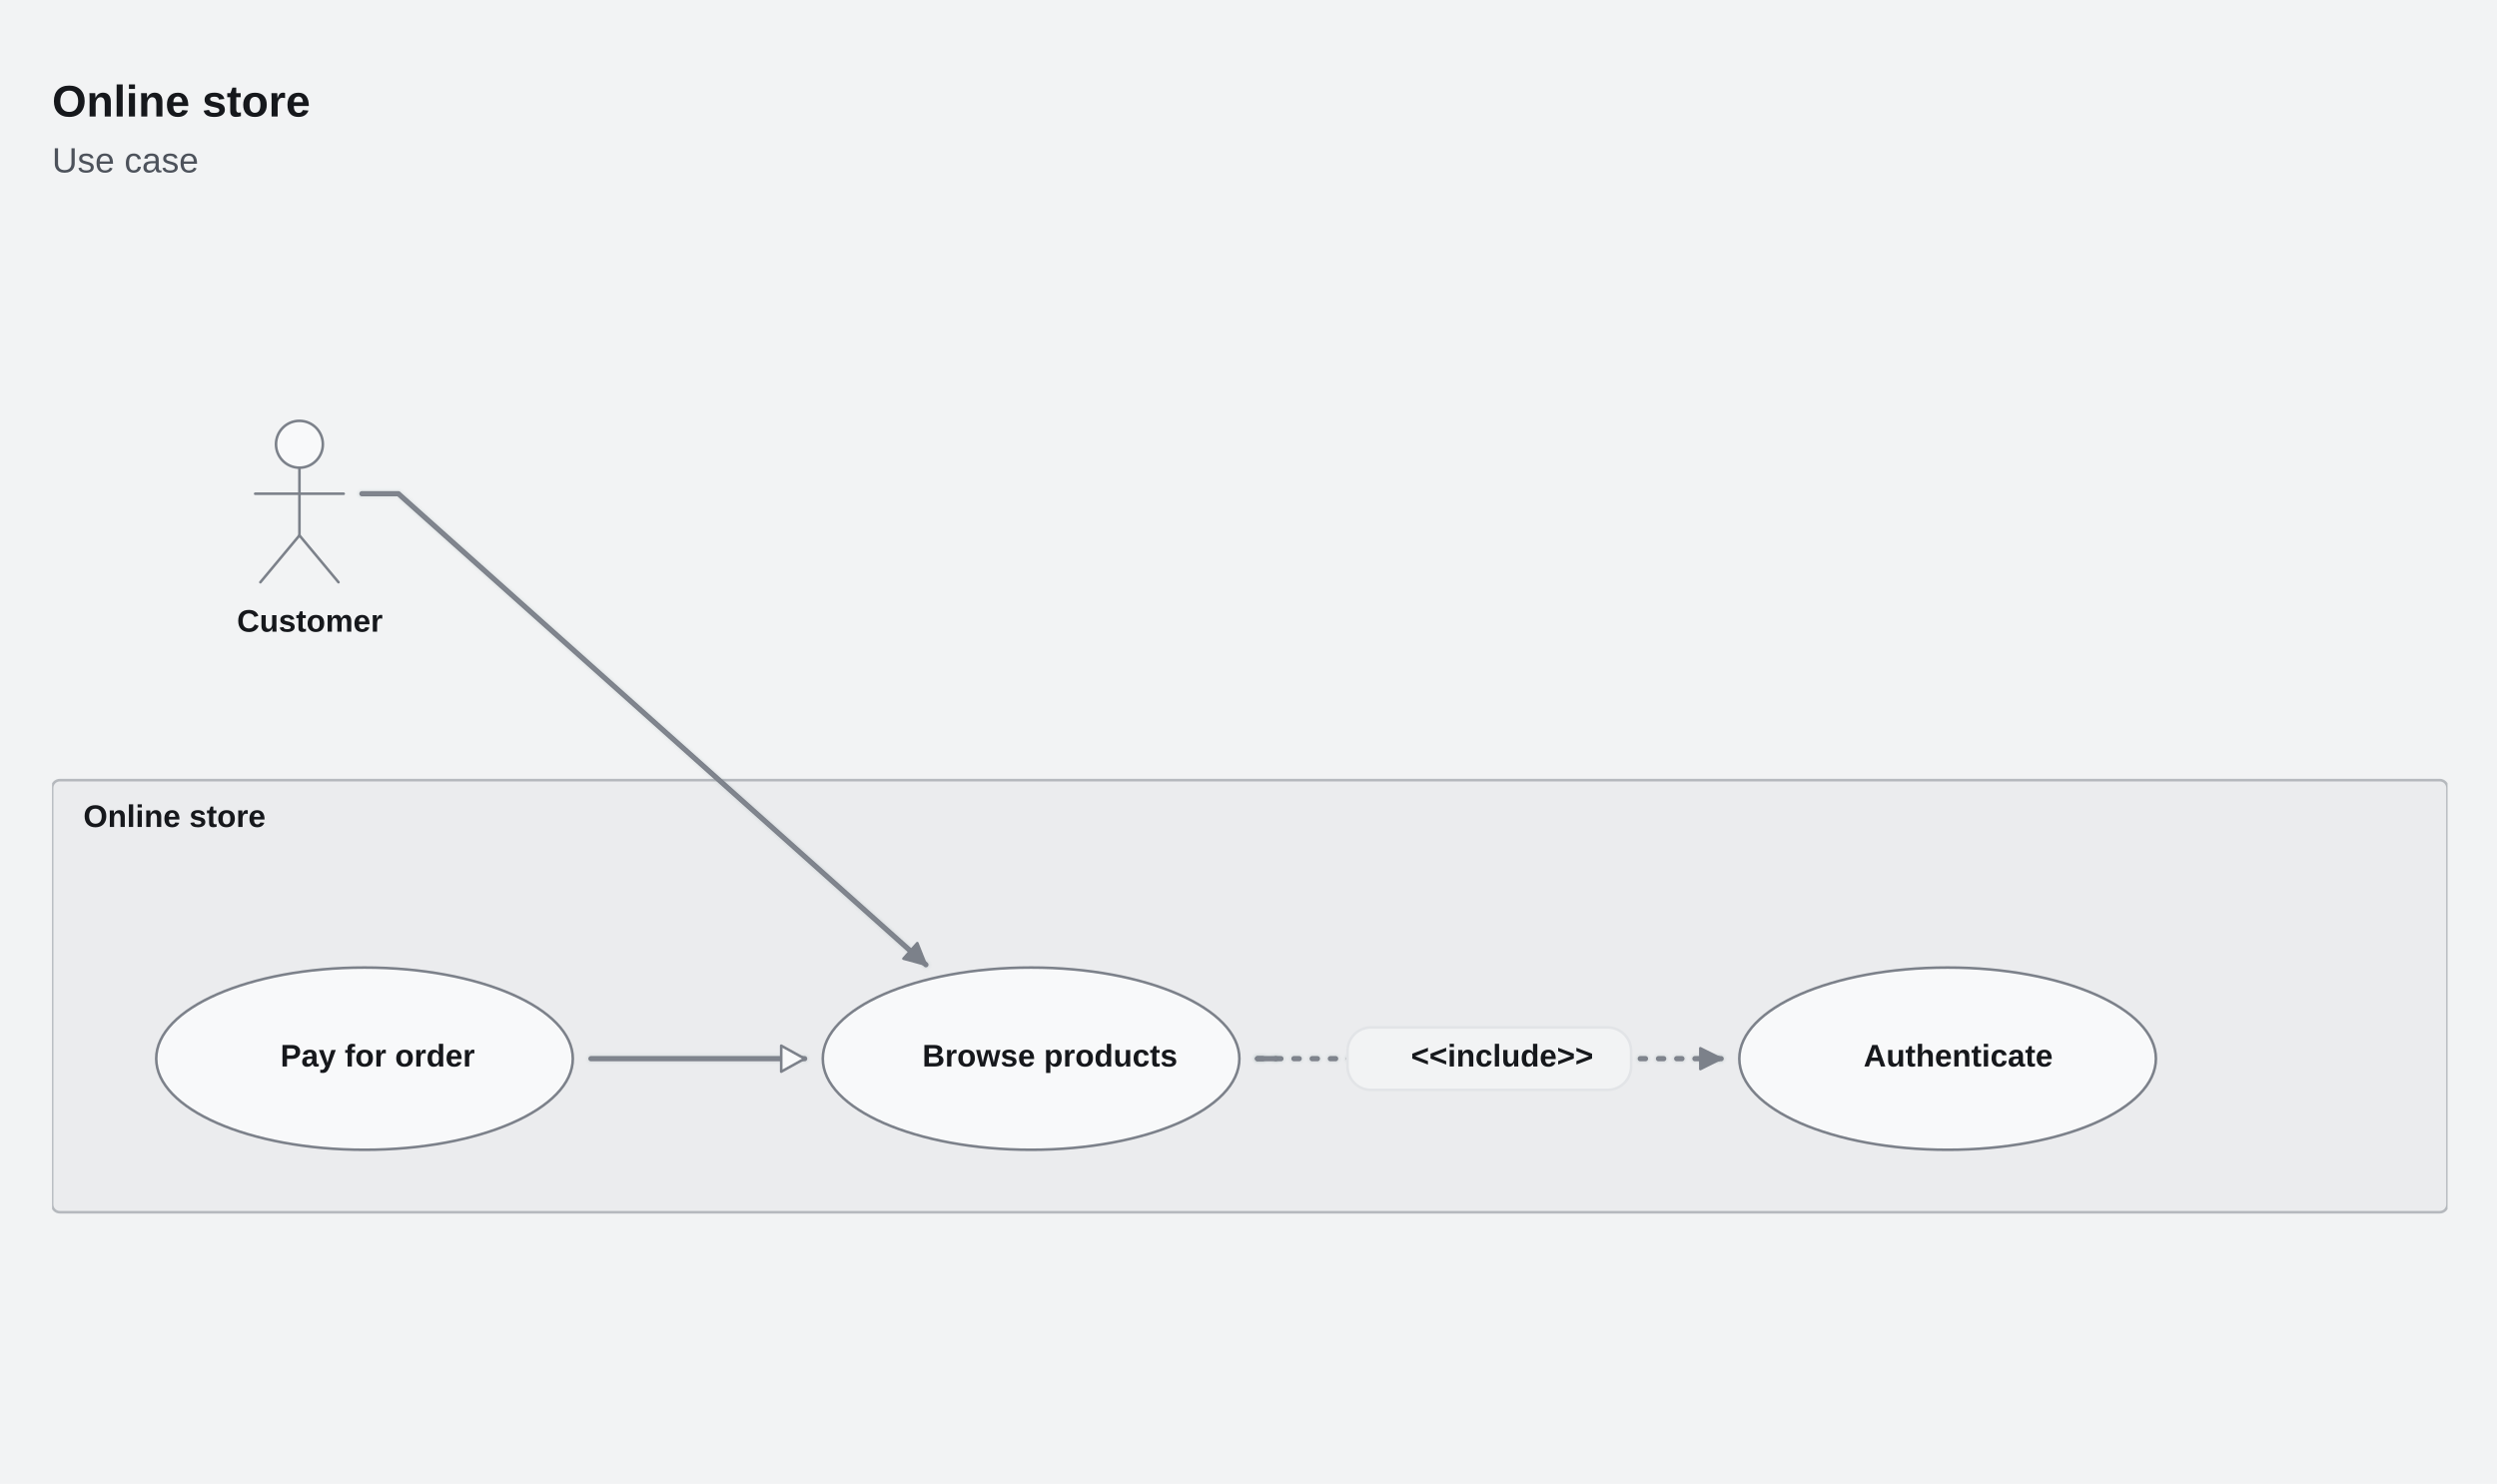
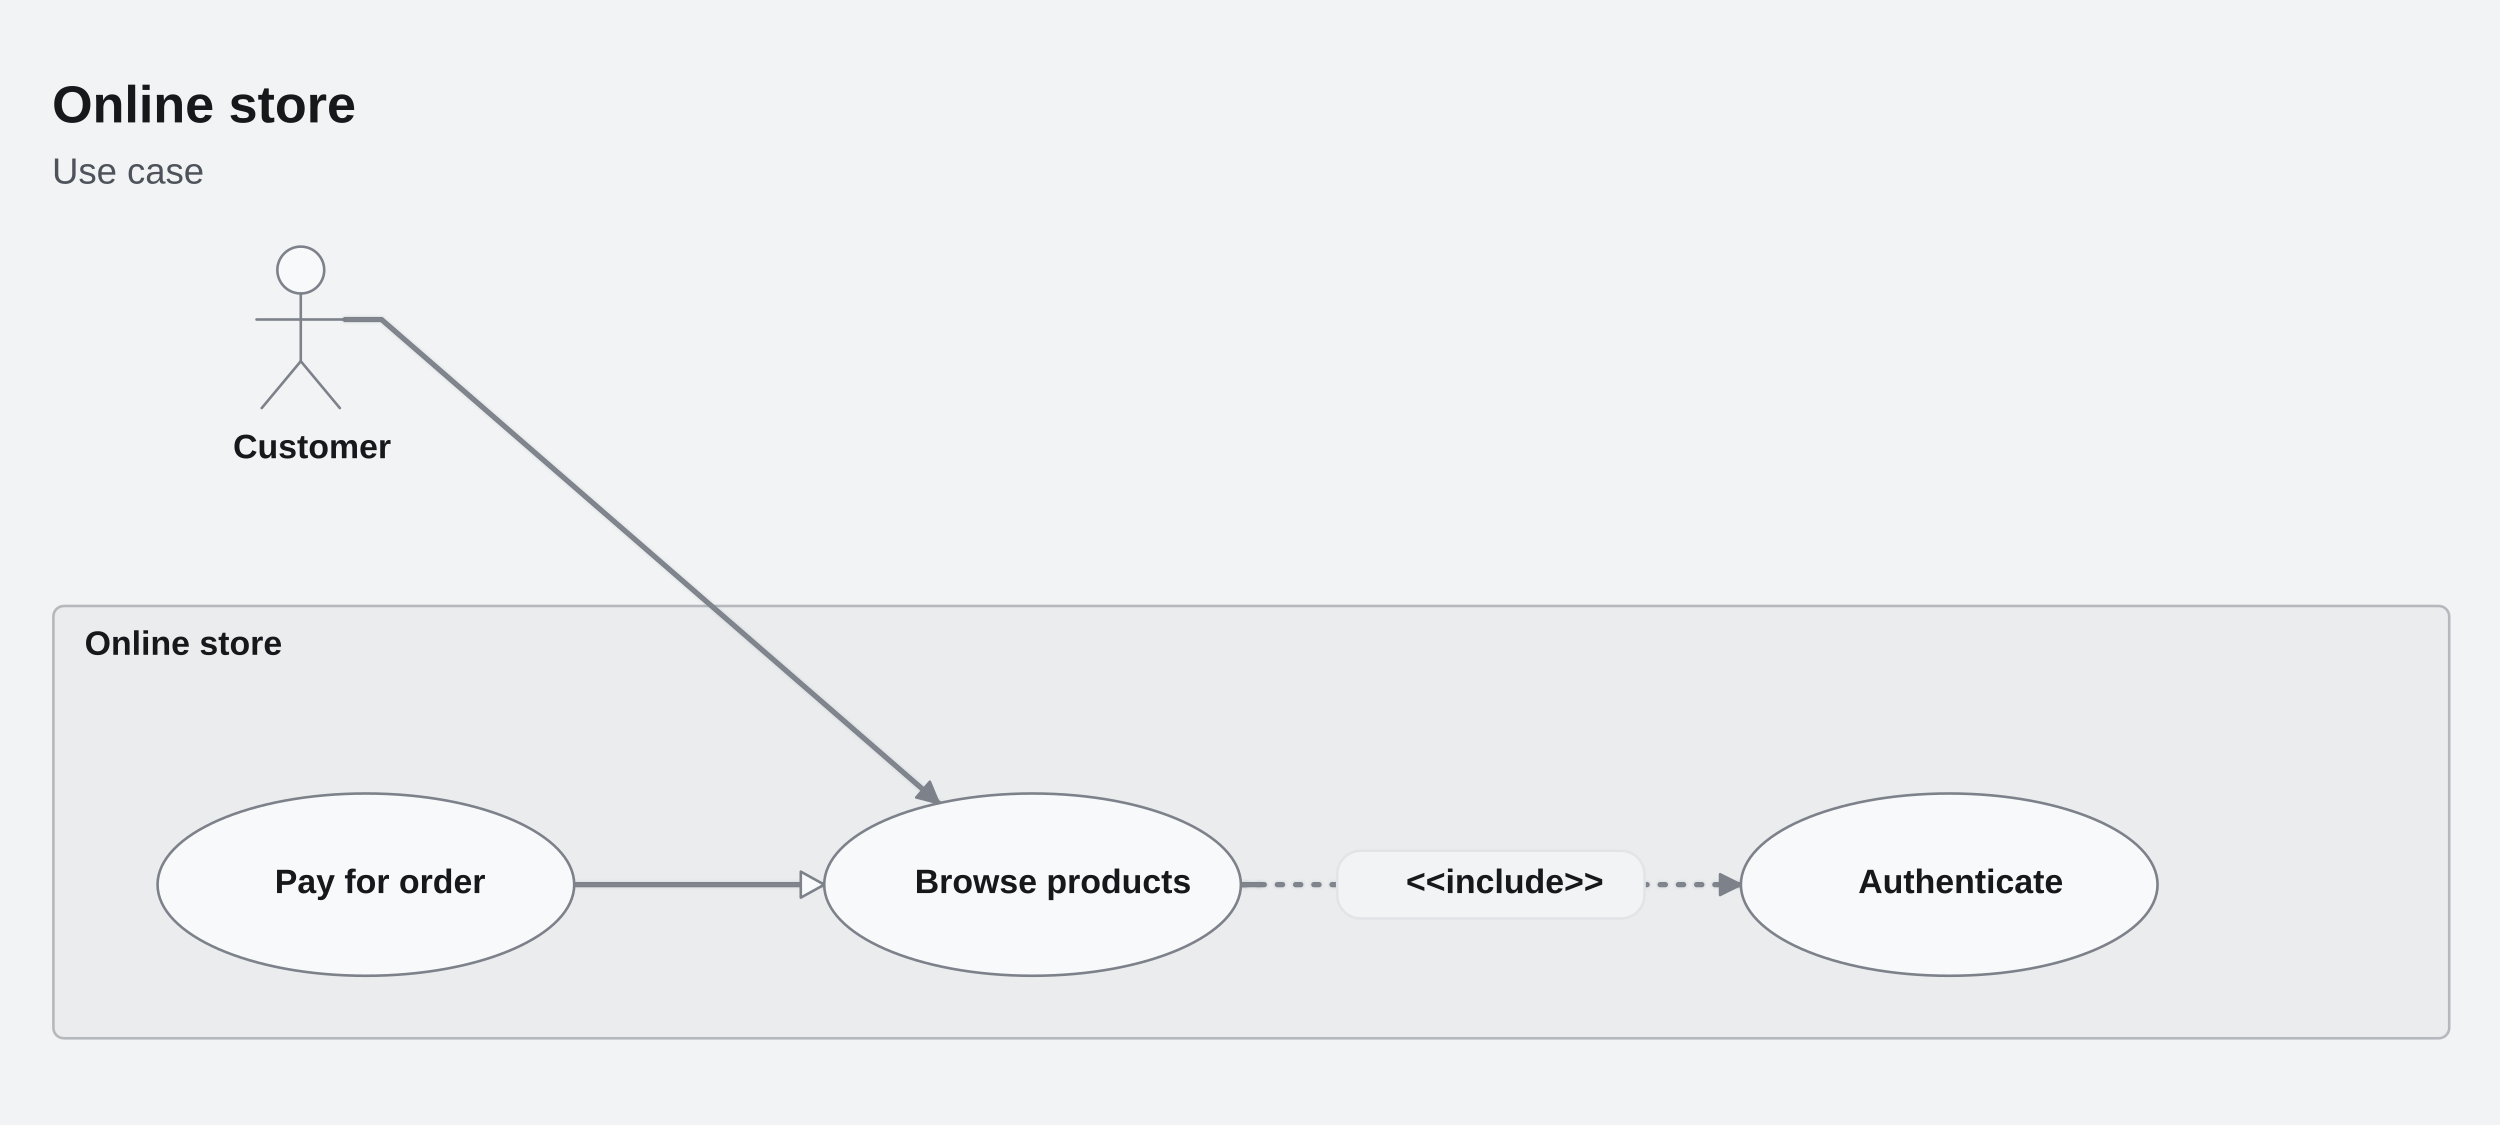
- <svg xmlns="http://www.w3.org/2000/svg" width="959" height="570" viewBox="12 0 959 570" stroke-linecap="round" stroke-linejoin="round" style="max-width:100%;height:auto;display:block" role="img" aria-label="Online store" aria-labelledby="cfx-mm-usecase-l-title" aria-describedby="cfx-mm-usecase-l-description">
+ <svg xmlns="http://www.w3.org/2000/svg" width="960" height="432" viewBox="12 0 960 432" stroke-linecap="round" stroke-linejoin="round" style="max-width:100%;height:auto;display:block" role="img" aria-label="Online store" aria-labelledby="cfx-mm-usecase-l-title" aria-describedby="cfx-mm-usecase-l-description">
  <defs>
    <clipPath id="cfx-mm-usecase-l-clip-1" clipPathUnits="userSpaceOnUse">
-       <rect x="32" y="32" width="920" height="506" />
+       <rect x="32" y="32" width="921" height="368" />
    </clipPath>
    <clipPath id="cfx-mm-usecase-l-clip-10" clipPathUnits="userSpaceOnUse">
-       <rect x="32" y="83.65" width="920" height="454.35" />
+       <rect x="32" y="88.2" width="921" height="311.8" />
    </clipPath>
  </defs>
-   <rect x="0" y="0" width="984" height="570" rx="0" data-cfx-role="background" fill="#F2F3F4" stroke="none" stroke-width="1" />
+   <rect x="0" y="0" width="985" height="432" rx="0" data-cfx-role="background" fill="#F2F3F4" stroke="none" stroke-width="1" />
  <g clip-path="url(#cfx-mm-usecase-l-clip-1)">
-     <g data-cfx-role="frame-heading-source" data-cfx-authored-font-request="Calibri, Carlito, Segoe UI, Arial, system-ui, sans-serif|700|normal|17|">
+     <g data-cfx-role="frame-heading-source" data-cfx-authored-font-request="Calibri, Carlito, Segoe UI, Arial, system-ui, sans-serif|600|normal|20|">
      <g data-cfx-role="frame-heading">
-         <text x="32" y="44.75" font-family="Calibri, Carlito, Segoe UI, Arial, system-ui, sans-serif" font-size="17" font-weight="700" font-style="normal" fill="#16181C" xml:space="preserve" style="white-space:pre;font-language-override:normal;font-palette:normal">Online store</text>
+         <text x="32" y="47" font-family="Calibri, Carlito, Segoe UI, Arial, system-ui, sans-serif" font-size="20" font-weight="600" font-style="normal" fill="#16181C" xml:space="preserve" style="white-space:pre;font-language-override:normal;font-palette:normal">Online store</text>
      </g>
    </g>
-     <g data-cfx-role="frame-heading-source" data-cfx-authored-font-request="Calibri, Carlito, Segoe UI, Arial, system-ui, sans-serif|400|normal|13.5|">
+     <g data-cfx-role="frame-heading-source" data-cfx-authored-font-request="Calibri, Carlito, Segoe UI, Arial, system-ui, sans-serif|400|normal|14|">
      <g data-cfx-role="frame-heading">
-         <text x="32" y="66.225" font-family="Calibri, Carlito, Segoe UI, Arial, system-ui, sans-serif" font-size="13.5" font-weight="400" font-style="normal" fill="#4D525B" xml:space="preserve" style="white-space:pre;font-language-override:normal;font-palette:normal">Use case</text>
+         <text x="32" y="70.5" font-family="Calibri, Carlito, Segoe UI, Arial, system-ui, sans-serif" font-size="14" font-weight="400" font-style="normal" fill="#4D525B" xml:space="preserve" style="white-space:pre;font-language-override:normal;font-palette:normal">Use case</text>
      </g>
    </g>
  </g>
  <g id="cfx-mm-usecase-l-node-9" data-cfx-source-id="mermaid-flowchart" data-cfx-role="topology" class="cfx-topology" data-canvas-surface-style="Plain" data-cfx-active-scenario="" data-cfx-map-background-style="Dots" data-cfx-projection="" data-cfx-scenario-count="0" data-cfx-scenario-ids="" data-cfx-scenarios="[]" data-cfx-viewport="" data-chart-id="mermaid-flowchart" data-fit-content-to-viewport="false" data-header-style="Standard" data-layout-direction="LeftToRight" data-layout-mode="Swimlane" data-node-surface-style="Card" data-visual-style="Default">
    <g clip-path="url(#cfx-mm-usecase-l-clip-10)">
      <g id="cfx-mm-usecase-l-node-11" data-cfx-source-id="Store" data-cfx-role="topology-group" class="cfx-topology__group cfx-mermaid-subgraph" data-cfx-meta-mermaid-direction="None" data-cfx-meta-mermaid-id="Store" data-cfx-meta-mermaid-nodes="Browse,Pay,Authenticate" data-cfx-meta-mermaid-order="0" data-cfx-meta-mermaid-source-line="7" data-cfx-meta-mermaid-title="Online store" data-cfx-selected="false" data-cfx-status="Unknown" data-group-applied-layout-policy="Auto" data-group-color="" data-group-id="Store" data-group-label="Online store" data-group-layout-direction="" data-group-layout-policy="Auto" data-group-symbol="" data-parent-group-id="" data-scenario-ids="" data-scenario-step-indices="">
-         <rect x="32" y="299.65" width="920" height="166" rx="3" data-cfx-role="topology-group-surface" fill="rgba(124,129,138,0.059)" stroke="rgba(124,129,138,0.502)" stroke-width="1" />
+         <rect x="32.5" y="232.7" width="920" height="166" rx="4" data-cfx-role="topology-group-surface" fill="rgba(124,129,138,0.059)" stroke="rgba(124,129,138,0.502)" stroke-width="1" />
        <g data-cfx-role="topology-group-label">
-           <text x="44" y="317.65" font-family="Calibri, Carlito, Segoe UI, Arial, system-ui, sans-serif" font-size="12" font-weight="600" font-style="normal" fill="#16181C" xml:space="preserve" style="white-space:pre;font-language-override:normal;font-palette:normal">Online store</text>
+           <text x="44.5" y="251.45" font-family="Calibri, Carlito, Segoe UI, Arial, system-ui, sans-serif" font-size="13" font-weight="600" font-style="normal" fill="#16181C" xml:space="preserve" style="white-space:pre;font-language-override:normal;font-palette:normal">Online store</text>
        </g>
      </g>
-       <g id="cfx-mm-usecase-l-node-15" data-cfx-source-id="mermaid-edge-0" data-cfx-role="topology-edge" class="cfx-topology__edge" data-cfx-meta-mermaid-operator="--&gt;" data-cfx-meta-mermaid-order="0" data-cfx-meta-mermaid-source="Customer" data-cfx-meta-mermaid-source-column="1" data-cfx-meta-mermaid-source-line="12" data-cfx-meta-mermaid-target="Browse" data-cfx-selected="false" data-cfx-status="Unknown" data-direction="Forward" data-edge-color="" data-edge-dash-pattern="" data-edge-emphasis="Normal" data-edge-id="mermaid-edge-0" data-edge-kind="Dependency" data-edge-label="" data-edge-layout-inference="none" data-edge-line-style="Solid" data-edge-minimum-rank-span="1" data-edge-muted="false" data-edge-render-order="0" data-edge-routing-priority="0" data-edge-secondary-label="" data-edge-tertiary-label="" data-label-offset-x="0" data-label-offset-y="0" data-route-candidate-count="1" data-route-corridor="default" data-route-curve="Straight" data-route-end-x="367.6030178665661" data-route-end-y="370.5753287121187" data-route-fallback-reason="not-obstacle-aware" data-route-label-obstacle-hits="0" data-route-lane="0" data-route-obstacle-count="4" data-route-obstacle-hits="0" data-route-offset="0" data-route-overlap-score="0" data-route-segment-count="2" data-route-start-x="151" data-route-start-y="189.65" data-route-strategy="Straight" data-scenario-ids="" data-scenario-step-indices="" data-source-group-id="" data-source-label="" data-source-marker="None" data-source-node-id="Customer" data-source-port="Auto" data-source-port-id="" data-target-group-id="Store" data-target-label="" data-target-marker="Arrow" data-target-node-id="Browse" data-target-port="Auto" data-target-port-id="" data-waypoint-count="0">
-         <path d="M 151 189.65 L 165 189.65 L 367.603 370.575" data-cfx-role="topology-edge-line-ambient-halo" fill="none" stroke="rgba(124,129,138,0.016)" stroke-width="4.4" />
-         <path d="M 151 189.65 L 165 189.65 L 367.603 370.575" data-cfx-role="topology-edge-line-halo" fill="none" stroke="rgba(124,129,138,0.055)" stroke-width="3.2" />
-         <path d="M 151 189.65 L 165 189.65 L 367.603 370.575" data-cfx-role="topology-edge-line" fill="none" stroke="#7C818A" stroke-width="2" />
-         <path d="M 151 189.65 L 165 189.65 L 367.603 370.575" data-cfx-role="topology-edge-line-highlight" fill="none" stroke="rgba(255,255,255,0.035)" stroke-width="1" />
-         <path d="M 367.603 370.575 L 364.3 362.263 L 358.972 368.23 Z" data-cfx-role="topology-marker" fill="#7C818A" stroke="#7C818A" stroke-width="1" fill-rule="evenodd" />
+       <g id="cfx-mm-usecase-l-node-15" data-cfx-source-id="mermaid-edge-0" data-cfx-role="topology-edge" class="cfx-topology__edge" data-cfx-meta-mermaid-operator="--&gt;" data-cfx-meta-mermaid-order="0" data-cfx-meta-mermaid-source="Customer" data-cfx-meta-mermaid-source-column="1" data-cfx-meta-mermaid-source-line="12" data-cfx-meta-mermaid-target="Browse" data-cfx-selected="false" data-cfx-status="Unknown" data-direction="Forward" data-edge-color="" data-edge-dash-pattern="" data-edge-emphasis="Normal" data-edge-id="mermaid-edge-0" data-edge-kind="Dependency" data-edge-label="" data-edge-layout-inference="none" data-edge-line-style="Solid" data-edge-minimum-rank-span="1" data-edge-muted="false" data-edge-render-order="0" data-edge-routing-priority="0" data-edge-secondary-label="" data-edge-tertiary-label="" data-label-offset-x="0" data-label-offset-y="0" data-route-candidate-count="1" data-route-corridor="default" data-route-curve="Straight" data-route-end-x="372.48552253533876" data-route-end-y="308.439433560674" data-route-fallback-reason="not-obstacle-aware" data-route-label-obstacle-hits="0" data-route-lane="0" data-route-obstacle-count="4" data-route-obstacle-hits="0" data-route-offset="0" data-route-overlap-score="0" data-route-segment-count="2" data-route-start-x="144.5" data-route-start-y="122.7" data-route-strategy="Straight" data-scenario-ids="" data-scenario-step-indices="" data-source-group-id="" data-source-label="" data-source-marker="None" data-source-node-id="Customer" data-source-port="Auto" data-source-port-id="" data-target-group-id="Store" data-target-label="" data-target-marker="Arrow" data-target-node-id="Browse" data-target-port="Auto" data-target-port-id="" data-waypoint-count="0">
+         <path d="M 144.5 122.7 L 158.5 122.7 L 372.486 308.439" data-cfx-role="topology-edge-line-ambient-halo" fill="none" stroke="rgba(124,129,138,0.016)" stroke-width="4.4" />
+         <path d="M 144.5 122.7 L 158.5 122.7 L 372.486 308.439" data-cfx-role="topology-edge-line-halo" fill="none" stroke="rgba(124,129,138,0.055)" stroke-width="3.2" />
+         <path d="M 144.5 122.7 L 158.5 122.7 L 372.486 308.439" data-cfx-role="topology-edge-line" fill="none" stroke="#7C818A" stroke-width="2" />
+         <path d="M 144.5 122.7 L 158.5 122.7 L 372.486 308.439" data-cfx-role="topology-edge-line-highlight" fill="none" stroke="rgba(255,255,255,0.035)" stroke-width="1" />
+         <path d="M 372.486 308.439 L 369.066 300.175 L 363.822 306.216 Z" data-cfx-role="topology-marker" fill="#7C818A" stroke="#7C818A" stroke-width="1" fill-rule="evenodd" />
      </g>
-       <g id="cfx-mm-usecase-l-node-22" data-cfx-source-id="mermaid-edge-1" data-cfx-role="topology-edge" class="cfx-topology__edge" data-cfx-meta-mermaid-label="&lt;&lt;include&gt;&gt;" data-cfx-meta-mermaid-operator="-.-&gt;" data-cfx-meta-mermaid-order="1" data-cfx-meta-mermaid-source="Browse" data-cfx-meta-mermaid-source-column="1" data-cfx-meta-mermaid-source-line="13" data-cfx-meta-mermaid-target="Authenticate" data-cfx-selected="false" data-cfx-status="Unknown" data-direction="Forward" data-edge-color="" data-edge-dash-pattern="" data-edge-emphasis="Normal" data-edge-id="mermaid-edge-1" data-edge-kind="Dependency" data-edge-label="&lt;&lt;include&gt;&gt;" data-edge-layout-inference="none" data-edge-line-style="Dotted" data-edge-minimum-rank-span="2" data-edge-muted="false" data-edge-render-order="1" data-edge-routing-priority="0" data-edge-secondary-label="" data-edge-tertiary-label="" data-label-offset-x="0" data-label-offset-y="0" data-route-candidate-count="1" data-route-corridor="default" data-route-curve="Straight" data-route-end-x="673.032335485727" data-route-end-y="406.65" data-route-fallback-reason="not-obstacle-aware" data-route-label-obstacle-hits="0" data-route-lane="0" data-route-obstacle-count="3" data-route-obstacle-hits="0" data-route-offset="0" data-route-overlap-score="0" data-route-segment-count="1" data-route-start-x="494.9576645142732" data-route-start-y="406.65" data-route-strategy="Straight" data-scenario-ids="" data-scenario-step-indices="" data-source-group-id="Store" data-source-label="" data-source-marker="None" data-source-node-id="Browse" data-source-port="Auto" data-source-port-id="" data-target-group-id="Store" data-target-label="" data-target-marker="Arrow" data-target-node-id="Authenticate" data-target-port="Auto" data-target-port-id="" data-waypoint-count="0">
-         <path d="M 494.958 406.65 L 673.032 406.65" data-cfx-role="topology-edge-line-ambient-halo" fill="none" stroke="rgba(124,129,138,0.016)" stroke-width="4.4" stroke-dasharray="2 5" />
-         <path d="M 494.958 406.65 L 673.032 406.65" data-cfx-role="topology-edge-line-halo" fill="none" stroke="rgba(124,129,138,0.055)" stroke-width="3.2" stroke-dasharray="2 5" />
-         <path d="M 494.958 406.65 L 673.032 406.65" data-cfx-role="topology-edge-line" fill="none" stroke="#7C818A" stroke-width="2" stroke-dasharray="2 5" />
-         <path d="M 494.958 406.65 L 673.032 406.65" data-cfx-role="topology-edge-line-highlight" fill="none" stroke="rgba(255,255,255,0.035)" stroke-width="1" stroke-dasharray="2 5" />
-         <path d="M 494.958 406.65 L 501.958 406.65" data-cfx-role="topology-edge-endpoint-connector" fill="none" stroke="rgba(124,129,138,0.016)" stroke-width="4.4" />
-         <path d="M 494.958 406.65 L 501.958 406.65" data-cfx-role="topology-edge-endpoint-connector" fill="none" stroke="rgba(124,129,138,0.055)" stroke-width="3.2" />
-         <path d="M 494.958 406.65 L 501.958 406.65" data-cfx-role="topology-edge-endpoint-connector" fill="none" stroke="#7C818A" stroke-width="2" />
-         <path d="M 494.958 406.65 L 501.958 406.65" data-cfx-role="topology-edge-endpoint-connector" fill="none" stroke="rgba(255,255,255,0.035)" stroke-width="1" />
-         <path d="M 673.032 406.65 L 666.032 406.65" data-cfx-role="topology-edge-endpoint-connector" fill="none" stroke="rgba(124,129,138,0.016)" stroke-width="4.4" />
-         <path d="M 673.032 406.65 L 666.032 406.65" data-cfx-role="topology-edge-endpoint-connector" fill="none" stroke="rgba(124,129,138,0.055)" stroke-width="3.2" />
-         <path d="M 673.032 406.65 L 666.032 406.65" data-cfx-role="topology-edge-endpoint-connector" fill="none" stroke="#7C818A" stroke-width="2" />
-         <path d="M 673.032 406.65 L 666.032 406.65" data-cfx-role="topology-edge-endpoint-connector" fill="none" stroke="rgba(255,255,255,0.035)" stroke-width="1" />
-         <path d="M 673.032 406.65 L 665.032 402.65 L 665.032 410.65 Z" data-cfx-role="topology-marker" fill="#7C818A" stroke="#7C818A" stroke-width="1" fill-rule="evenodd" />
+       <g id="cfx-mm-usecase-l-node-22" data-cfx-source-id="mermaid-edge-1" data-cfx-role="topology-edge" class="cfx-topology__edge" data-cfx-meta-mermaid-label="&lt;&lt;include&gt;&gt;" data-cfx-meta-mermaid-operator="-.-&gt;" data-cfx-meta-mermaid-order="1" data-cfx-meta-mermaid-source="Browse" data-cfx-meta-mermaid-source-column="1" data-cfx-meta-mermaid-source-line="13" data-cfx-meta-mermaid-target="Authenticate" data-cfx-selected="false" data-cfx-status="Unknown" data-direction="Forward" data-edge-color="" data-edge-dash-pattern="" data-edge-emphasis="Normal" data-edge-id="mermaid-edge-1" data-edge-kind="Dependency" data-edge-label="&lt;&lt;include&gt;&gt;" data-edge-layout-inference="none" data-edge-line-style="Dotted" data-edge-minimum-rank-span="2" data-edge-muted="false" data-edge-render-order="1" data-edge-routing-priority="0" data-edge-secondary-label="" data-edge-tertiary-label="" data-label-offset-x="0" data-label-offset-y="0" data-route-candidate-count="1" data-route-corridor="default" data-route-curve="Straight" data-route-end-x="680.5" data-route-end-y="339.7" data-route-fallback-reason="not-obstacle-aware" data-route-label-obstacle-hits="0" data-route-lane="0" data-route-obstacle-count="3" data-route-obstacle-hits="0" data-route-offset="0" data-route-overlap-score="0" data-route-segment-count="1" data-route-start-x="488.5" data-route-start-y="339.7" data-route-strategy="Straight" data-scenario-ids="" data-scenario-step-indices="" data-source-group-id="Store" data-source-label="" data-source-marker="None" data-source-node-id="Browse" data-source-port="Auto" data-source-port-id="" data-target-group-id="Store" data-target-label="" data-target-marker="Arrow" data-target-node-id="Authenticate" data-target-port="Auto" data-target-port-id="" data-waypoint-count="0">
+         <path d="M 488.5 339.7 L 680.5 339.7" data-cfx-role="topology-edge-line-ambient-halo" fill="none" stroke="rgba(124,129,138,0.016)" stroke-width="4.4" stroke-dasharray="2 5" />
+         <path d="M 488.5 339.7 L 680.5 339.7" data-cfx-role="topology-edge-line-halo" fill="none" stroke="rgba(124,129,138,0.055)" stroke-width="3.2" stroke-dasharray="2 5" />
+         <path d="M 488.5 339.7 L 680.5 339.7" data-cfx-role="topology-edge-line" fill="none" stroke="#7C818A" stroke-width="2" stroke-dasharray="2 5" />
+         <path d="M 488.5 339.7 L 680.5 339.7" data-cfx-role="topology-edge-line-highlight" fill="none" stroke="rgba(255,255,255,0.035)" stroke-width="1" stroke-dasharray="2 5" />
+         <path d="M 488.5 339.7 L 495.5 339.7" data-cfx-role="topology-edge-endpoint-connector" fill="none" stroke="rgba(124,129,138,0.016)" stroke-width="4.4" />
+         <path d="M 488.5 339.7 L 495.5 339.7" data-cfx-role="topology-edge-endpoint-connector" fill="none" stroke="rgba(124,129,138,0.055)" stroke-width="3.2" />
+         <path d="M 488.5 339.7 L 495.5 339.7" data-cfx-role="topology-edge-endpoint-connector" fill="none" stroke="#7C818A" stroke-width="2" />
+         <path d="M 488.5 339.7 L 495.5 339.7" data-cfx-role="topology-edge-endpoint-connector" fill="none" stroke="rgba(255,255,255,0.035)" stroke-width="1" />
+         <path d="M 680.5 339.7 L 673.5 339.7" data-cfx-role="topology-edge-endpoint-connector" fill="none" stroke="rgba(124,129,138,0.016)" stroke-width="4.4" />
+         <path d="M 680.5 339.7 L 673.5 339.7" data-cfx-role="topology-edge-endpoint-connector" fill="none" stroke="rgba(124,129,138,0.055)" stroke-width="3.2" />
+         <path d="M 680.5 339.7 L 673.5 339.7" data-cfx-role="topology-edge-endpoint-connector" fill="none" stroke="#7C818A" stroke-width="2" />
+         <path d="M 680.5 339.7 L 673.5 339.7" data-cfx-role="topology-edge-endpoint-connector" fill="none" stroke="rgba(255,255,255,0.035)" stroke-width="1" />
+         <path d="M 680.5 339.7 L 672.5 335.7 L 672.5 343.7 Z" data-cfx-role="topology-marker" fill="#7C818A" stroke="#7C818A" stroke-width="1" fill-rule="evenodd" />
      </g>
-       <g id="cfx-mm-usecase-l-node-37" data-cfx-source-id="mermaid-edge-2" data-cfx-role="topology-edge" class="cfx-topology__edge" data-cfx-meta-mermaid-operator="--|&gt;" data-cfx-meta-mermaid-order="2" data-cfx-meta-mermaid-source="Pay" data-cfx-meta-mermaid-source-column="1" data-cfx-meta-mermaid-source-line="14" data-cfx-meta-mermaid-target="Browse" data-cfx-selected="false" data-cfx-status="Unknown" data-direction="Forward" data-edge-color="" data-edge-dash-pattern="" data-edge-emphasis="Normal" data-edge-id="mermaid-edge-2" data-edge-kind="Dependency" data-edge-label="" data-edge-layout-inference="none" data-edge-line-style="Solid" data-edge-minimum-rank-span="1" data-edge-muted="false" data-edge-render-order="2" data-edge-routing-priority="0" data-edge-secondary-label="" data-edge-tertiary-label="" data-label-offset-x="0" data-label-offset-y="0" data-route-candidate-count="1" data-route-corridor="default" data-route-curve="Straight" data-route-end-x="321.03233548572706" data-route-end-y="406.65" data-route-fallback-reason="not-obstacle-aware" data-route-label-obstacle-hits="0" data-route-lane="0" data-route-obstacle-count="4" data-route-obstacle-hits="0" data-route-offset="0" data-route-overlap-score="0" data-route-segment-count="1" data-route-start-x="238.95766451427318" data-route-start-y="406.65" data-route-strategy="Straight" data-scenario-ids="" data-scenario-step-indices="" data-source-group-id="Store" data-source-label="" data-source-marker="None" data-source-node-id="Pay" data-source-port="Auto" data-source-port-id="" data-target-group-id="Store" data-target-label="" data-target-marker="OpenTriangle" data-target-node-id="Browse" data-target-port="Auto" data-target-port-id="" data-waypoint-count="0">
-         <path d="M 238.958 406.65 L 321.032 406.65" data-cfx-role="topology-edge-line-ambient-halo" fill="none" stroke="rgba(124,129,138,0.016)" stroke-width="4.4" />
-         <path d="M 238.958 406.65 L 321.032 406.65" data-cfx-role="topology-edge-line-halo" fill="none" stroke="rgba(124,129,138,0.055)" stroke-width="3.2" />
-         <path d="M 238.958 406.65 L 321.032 406.65" data-cfx-role="topology-edge-line" fill="none" stroke="#7C818A" stroke-width="2" />
-         <path d="M 238.958 406.65 L 321.032 406.65" data-cfx-role="topology-edge-line-highlight" fill="none" stroke="rgba(255,255,255,0.035)" stroke-width="1" />
-         <path d="M 321.032 406.65 L 312.032 401.65 L 312.032 411.65 Z" data-cfx-role="topology-marker" fill="#F8F9FA" stroke="#7C818A" stroke-width="1" fill-rule="evenodd" />
+       <g id="cfx-mm-usecase-l-node-37" data-cfx-source-id="mermaid-edge-2" data-cfx-role="topology-edge" class="cfx-topology__edge" data-cfx-meta-mermaid-operator="--|&gt;" data-cfx-meta-mermaid-order="2" data-cfx-meta-mermaid-source="Pay" data-cfx-meta-mermaid-source-column="1" data-cfx-meta-mermaid-source-line="14" data-cfx-meta-mermaid-target="Browse" data-cfx-selected="false" data-cfx-status="Unknown" data-direction="Forward" data-edge-color="" data-edge-dash-pattern="" data-edge-emphasis="Normal" data-edge-id="mermaid-edge-2" data-edge-kind="Dependency" data-edge-label="" data-edge-layout-inference="none" data-edge-line-style="Solid" data-edge-minimum-rank-span="1" data-edge-muted="false" data-edge-render-order="2" data-edge-routing-priority="0" data-edge-secondary-label="" data-edge-tertiary-label="" data-label-offset-x="0" data-label-offset-y="0" data-route-candidate-count="1" data-route-corridor="default" data-route-curve="Straight" data-route-end-x="328.5" data-route-end-y="339.7" data-route-fallback-reason="not-obstacle-aware" data-route-label-obstacle-hits="0" data-route-lane="0" data-route-obstacle-count="4" data-route-obstacle-hits="0" data-route-offset="0" data-route-overlap-score="0" data-route-segment-count="1" data-route-start-x="232.5" data-route-start-y="339.7" data-route-strategy="Straight" data-scenario-ids="" data-scenario-step-indices="" data-source-group-id="Store" data-source-label="" data-source-marker="None" data-source-node-id="Pay" data-source-port="Auto" data-source-port-id="" data-target-group-id="Store" data-target-label="" data-target-marker="OpenTriangle" data-target-node-id="Browse" data-target-port="Auto" data-target-port-id="" data-waypoint-count="0">
+         <path d="M 232.5 339.7 L 328.5 339.7" data-cfx-role="topology-edge-line-ambient-halo" fill="none" stroke="rgba(124,129,138,0.016)" stroke-width="4.4" />
+         <path d="M 232.5 339.7 L 328.5 339.7" data-cfx-role="topology-edge-line-halo" fill="none" stroke="rgba(124,129,138,0.055)" stroke-width="3.2" />
+         <path d="M 232.5 339.7 L 328.5 339.7" data-cfx-role="topology-edge-line" fill="none" stroke="#7C818A" stroke-width="2" />
+         <path d="M 232.5 339.7 L 328.5 339.7" data-cfx-role="topology-edge-line-highlight" fill="none" stroke="rgba(255,255,255,0.035)" stroke-width="1" />
+         <path d="M 328.5 339.7 L 319.5 334.7 L 319.5 344.7 Z" data-cfx-role="topology-marker" fill="#F8F9FA" stroke="#7C818A" stroke-width="1" fill-rule="evenodd" />
      </g>
-       <g id="cfx-mm-usecase-l-node-44" data-cfx-source-id="mermaid-edge-1-label" data-cfx-role="topology-edge-label" class="cfx-topology__edge-label" data-cfx-status="Unknown" data-edge-id="mermaid-edge-1" data-edge-label-render-order="1" data-edge-render-order="1" data-label-anchor-node-id="" data-label-anchor-override="false" data-label-anchor-x="583.9950000000001" data-label-anchor-y="406.65" data-label-clearance="false" data-label-height="24" data-label-leader="false" data-label-line-count="1" data-label-width="108.91636363636363" data-label-x="583.9950000000001" data-label-y="406.65">
-         <rect x="529.537" y="394.65" width="108.916" height="24" rx="9" data-cfx-role="topology-edge-label-surface" fill="#F2F3F4" stroke="#E2E4E7" stroke-width="1" />
+       <g id="cfx-mm-usecase-l-node-44" data-cfx-source-id="mermaid-edge-1-label" data-cfx-role="topology-edge-label" class="cfx-topology__edge-label" data-cfx-status="Unknown" data-edge-id="mermaid-edge-1" data-edge-label-render-order="1" data-edge-render-order="1" data-label-anchor-node-id="" data-label-anchor-override="false" data-label-anchor-x="584.5" data-label-anchor-y="339.7" data-label-clearance="false" data-label-height="26" data-label-leader="false" data-label-line-count="1" data-label-width="117.99272727272728" data-label-x="584.5" data-label-y="339.7">
+         <rect x="525.504" y="326.7" width="117.993" height="26" rx="9" data-cfx-role="topology-edge-label-surface" fill="#F2F3F4" stroke="#E2E4E7" stroke-width="1" />
        <g data-cfx-role="topology-edge-label-text">
-           <text x="553.904" y="409.65" font-family="Calibri, Carlito, Segoe UI, Arial, system-ui, sans-serif" font-size="12" font-weight="600" font-style="normal" fill="#16181C" xml:space="preserve" style="white-space:pre;font-language-override:normal;font-palette:normal">&lt;&lt;include&gt;&gt;</text>
+           <text x="551.902" y="342.95" font-family="Calibri, Carlito, Segoe UI, Arial, system-ui, sans-serif" font-size="13" font-weight="600" font-style="normal" fill="#16181C" xml:space="preserve" style="white-space:pre;font-language-override:normal;font-palette:normal">&lt;&lt;include&gt;&gt;</text>
        </g>
      </g>
      <g id="cfx-mm-usecase-l-node-48" data-cfx-source-id="Customer" data-cfx-role="topology-node" class="cfx-topology__node cfx-mermaid-node cfx-mermaid-shape-actor" data-cfx-meta-layer="0" data-cfx-meta-layout-rankhintsapplied="true" data-cfx-meta-mermaid-id="Customer" data-cfx-meta-mermaid-label="Customer" data-cfx-meta-mermaid-layer="0" data-cfx-meta-mermaid-order="0" data-cfx-meta-mermaid-shape="Actor" data-cfx-meta-mermaid-shapetoken="actor" data-cfx-meta-mermaid-source-column="7" data-cfx-meta-mermaid-source-line="6" data-cfx-selected="false" data-cfx-status="Unknown" data-group-id="" data-group-label="" data-node-badge="" data-node-detail-count="0" data-node-display-mode="Card" data-node-id="Customer" data-node-kind="Generic" data-node-label="Customer" data-node-shape="Actor" data-scenario-ids="" data-scenario-step-indices="">
-         <path d="M 127 161.65 C 131.971 161.65 136 165.679 136 170.65 C 136 175.621 131.971 179.65 127 179.65 C 122.029 179.65 118 175.621 118 170.65 C 118 165.679 122.029 161.65 127 161.65 Z" data-cfx-role="topology-node-surface" fill="#F8F9FA" stroke="#7C818A" stroke-width="1" fill-rule="evenodd" />
-         <path d="M 127 179.65 L 127 205.65" data-cfx-role="topology-node-surface" fill="none" stroke="#7C818A" stroke-width="1" />
-         <path d="M 110 189.65 L 144 189.65" data-cfx-role="topology-node-surface" fill="none" stroke="#7C818A" stroke-width="1" />
-         <path d="M 112 223.65 L 127 205.65 L 142 223.65" data-cfx-role="topology-node-surface" fill="none" stroke="#7C818A" stroke-width="1" />
+         <path d="M 127.5 94.7 C 132.471 94.7 136.5 98.729 136.5 103.7 C 136.5 108.671 132.471 112.7 127.5 112.7 C 122.529 112.7 118.5 108.671 118.5 103.7 C 118.5 98.729 122.529 94.7 127.5 94.7 Z" data-cfx-role="topology-node-surface" fill="#F8F9FA" stroke="#7C818A" stroke-width="1" fill-rule="evenodd" />
+         <path d="M 127.5 112.7 L 127.5 138.7" data-cfx-role="topology-node-surface" fill="none" stroke="#7C818A" stroke-width="1" />
+         <path d="M 110.5 122.7 L 144.5 122.7" data-cfx-role="topology-node-surface" fill="none" stroke="#7C818A" stroke-width="1" />
+         <path d="M 112.5 156.7 L 127.5 138.7 L 142.5 156.7" data-cfx-role="topology-node-surface" fill="none" stroke="#7C818A" stroke-width="1" />
        <g id="cfx-mm-usecase-l-node-53" data-cfx-source-id="Customer-label-0" data-cfx-role="topology-node-label">
-           <text x="102.997" y="242.65" font-family="Calibri, Carlito, Segoe UI, Arial, system-ui, sans-serif" font-size="12" font-weight="600" font-style="normal" fill="#16181C" xml:space="preserve" style="white-space:pre;font-language-override:normal;font-palette:normal">Customer</text>
+           <text x="101.497" y="175.95" font-family="Calibri, Carlito, Segoe UI, Arial, system-ui, sans-serif" font-size="13" font-weight="600" font-style="normal" fill="#16181C" xml:space="preserve" style="white-space:pre;font-language-override:normal;font-palette:normal">Customer</text>
        </g>
      </g>
      <g id="cfx-mm-usecase-l-node-55" data-cfx-source-id="Browse" data-cfx-role="topology-node" class="cfx-topology__node cfx-mermaid-node cfx-mermaid-shape-ellipse" data-cfx-meta-layer="1" data-cfx-meta-layout-rankhintsapplied="true" data-cfx-meta-mermaid-id="Browse" data-cfx-meta-mermaid-label="Browse products" data-cfx-meta-mermaid-layer="1" data-cfx-meta-mermaid-order="1" data-cfx-meta-mermaid-shape="Ellipse" data-cfx-meta-mermaid-shapetoken="ellipse" data-cfx-meta-mermaid-source-column="2" data-cfx-meta-mermaid-source-line="8" data-cfx-meta-mermaid-subgraph="Store" data-cfx-selected="false" data-cfx-status="Unknown" data-group-id="Store" data-group-label="Online store" data-node-badge="" data-node-detail-count="0" data-node-display-mode="Card" data-node-id="Browse" data-node-kind="Generic" data-node-label="Browse products" data-node-shape="Ellipse" data-scenario-ids="" data-scenario-step-indices="">
-         <path d="M 408 371.65 C 452.183 371.65 488 387.32 488 406.65 C 488 425.98 452.183 441.65 408 441.65 C 363.817 441.65 328 425.98 328 406.65 C 328 387.32 363.817 371.65 408 371.65 Z" data-cfx-role="topology-node-surface" fill="#F8F9FA" stroke="#7C818A" stroke-width="1" fill-rule="evenodd" />
+         <path d="M 408.5 304.7 C 452.683 304.7 488.5 320.37 488.5 339.7 C 488.5 359.03 452.683 374.7 408.5 374.7 C 364.317 374.7 328.5 359.03 328.5 339.7 C 328.5 320.37 364.317 304.7 408.5 304.7 Z" data-cfx-role="topology-node-surface" fill="#F8F9FA" stroke="#7C818A" stroke-width="1" fill-rule="evenodd" />
        <g id="cfx-mm-usecase-l-node-57" data-cfx-source-id="Browse-label" data-cfx-role="topology-node-label">
-           <text x="366.231" y="409.65" font-family="Calibri, Carlito, Segoe UI, Arial, system-ui, sans-serif" font-size="12" font-weight="600" font-style="normal" fill="#16181C" xml:space="preserve" style="white-space:pre;font-language-override:normal;font-palette:normal">Browse products</text>
+           <text x="363.251" y="342.95" font-family="Calibri, Carlito, Segoe UI, Arial, system-ui, sans-serif" font-size="13" font-weight="600" font-style="normal" fill="#16181C" xml:space="preserve" style="white-space:pre;font-language-override:normal;font-palette:normal">Browse products</text>
        </g>
      </g>
      <g id="cfx-mm-usecase-l-node-59" data-cfx-source-id="Pay" data-cfx-role="topology-node" class="cfx-topology__node cfx-mermaid-node cfx-mermaid-shape-ellipse" data-cfx-meta-layer="0" data-cfx-meta-layout-rankhintsapplied="true" data-cfx-meta-mermaid-id="Pay" data-cfx-meta-mermaid-label="Pay for order" data-cfx-meta-mermaid-layer="0" data-cfx-meta-mermaid-order="2" data-cfx-meta-mermaid-shape="Ellipse" data-cfx-meta-mermaid-shapetoken="ellipse" data-cfx-meta-mermaid-source-column="2" data-cfx-meta-mermaid-source-line="9" data-cfx-meta-mermaid-subgraph="Store" data-cfx-selected="false" data-cfx-status="Unknown" data-group-id="Store" data-group-label="Online store" data-node-badge="" data-node-detail-count="0" data-node-display-mode="Card" data-node-id="Pay" data-node-kind="Generic" data-node-label="Pay for order" data-node-shape="Ellipse" data-scenario-ids="" data-scenario-step-indices="">
-         <path d="M 152 371.65 C 196.183 371.65 232 387.32 232 406.65 C 232 425.98 196.183 441.65 152 441.65 C 107.817 441.65 72 425.98 72 406.65 C 72 387.32 107.817 371.65 152 371.65 Z" data-cfx-role="topology-node-surface" fill="#F8F9FA" stroke="#7C818A" stroke-width="1" fill-rule="evenodd" />
+         <path d="M 152.5 304.7 C 196.683 304.7 232.5 320.37 232.5 339.7 C 232.5 359.03 196.683 374.7 152.5 374.7 C 108.317 374.7 72.5 359.03 72.5 339.7 C 72.5 320.37 108.317 304.7 152.5 304.7 Z" data-cfx-role="topology-node-surface" fill="#F8F9FA" stroke="#7C818A" stroke-width="1" fill-rule="evenodd" />
        <g id="cfx-mm-usecase-l-node-61" data-cfx-source-id="Pay-label" data-cfx-role="topology-node-label">
-           <text x="119.691" y="409.65" font-family="Calibri, Carlito, Segoe UI, Arial, system-ui, sans-serif" font-size="12" font-weight="600" font-style="normal" fill="#16181C" xml:space="preserve" style="white-space:pre;font-language-override:normal;font-palette:normal">Pay for order</text>
+           <text x="117.499" y="342.95" font-family="Calibri, Carlito, Segoe UI, Arial, system-ui, sans-serif" font-size="13" font-weight="600" font-style="normal" fill="#16181C" xml:space="preserve" style="white-space:pre;font-language-override:normal;font-palette:normal">Pay for order</text>
        </g>
      </g>
      <g id="cfx-mm-usecase-l-node-63" data-cfx-source-id="Authenticate" data-cfx-role="topology-node" class="cfx-topology__node cfx-mermaid-node cfx-mermaid-shape-ellipse" data-cfx-meta-layer="3" data-cfx-meta-layout-rankhintsapplied="true" data-cfx-meta-mermaid-id="Authenticate" data-cfx-meta-mermaid-label="Authenticate" data-cfx-meta-mermaid-layer="2" data-cfx-meta-mermaid-order="3" data-cfx-meta-mermaid-shape="Ellipse" data-cfx-meta-mermaid-shapetoken="ellipse" data-cfx-meta-mermaid-source-column="2" data-cfx-meta-mermaid-source-line="10" data-cfx-meta-mermaid-subgraph="Store" data-cfx-selected="false" data-cfx-status="Unknown" data-group-id="Store" data-group-label="Online store" data-node-badge="" data-node-detail-count="0" data-node-display-mode="Card" data-node-id="Authenticate" data-node-kind="Generic" data-node-label="Authenticate" data-node-shape="Ellipse" data-scenario-ids="" data-scenario-step-indices="">
-         <path d="M 760 371.65 C 804.183 371.65 840 387.32 840 406.65 C 840 425.98 804.183 441.65 760 441.65 C 715.817 441.65 680 425.98 680 406.65 C 680 387.32 715.817 371.65 760 371.65 Z" data-cfx-role="topology-node-surface" fill="#F8F9FA" stroke="#7C818A" stroke-width="1" fill-rule="evenodd" />
+         <path d="M 760.5 304.7 C 804.683 304.7 840.5 320.37 840.5 339.7 C 840.5 359.03 804.683 374.7 760.5 374.7 C 716.317 374.7 680.5 359.03 680.5 339.7 C 680.5 320.37 716.317 304.7 760.5 304.7 Z" data-cfx-role="topology-node-surface" fill="#F8F9FA" stroke="#7C818A" stroke-width="1" fill-rule="evenodd" />
        <g id="cfx-mm-usecase-l-node-65" data-cfx-source-id="Authenticate-label" data-cfx-role="topology-node-label">
-           <text x="727.738" y="409.65" font-family="Calibri, Carlito, Segoe UI, Arial, system-ui, sans-serif" font-size="12" font-weight="600" font-style="normal" fill="#16181C" xml:space="preserve" style="white-space:pre;font-language-override:normal;font-palette:normal">Authenticate</text>
+           <text x="725.55" y="342.95" font-family="Calibri, Carlito, Segoe UI, Arial, system-ui, sans-serif" font-size="13" font-weight="600" font-style="normal" fill="#16181C" xml:space="preserve" style="white-space:pre;font-language-override:normal;font-palette:normal">Authenticate</text>
        </g>
      </g>
    </g>
  </g>
</svg>
